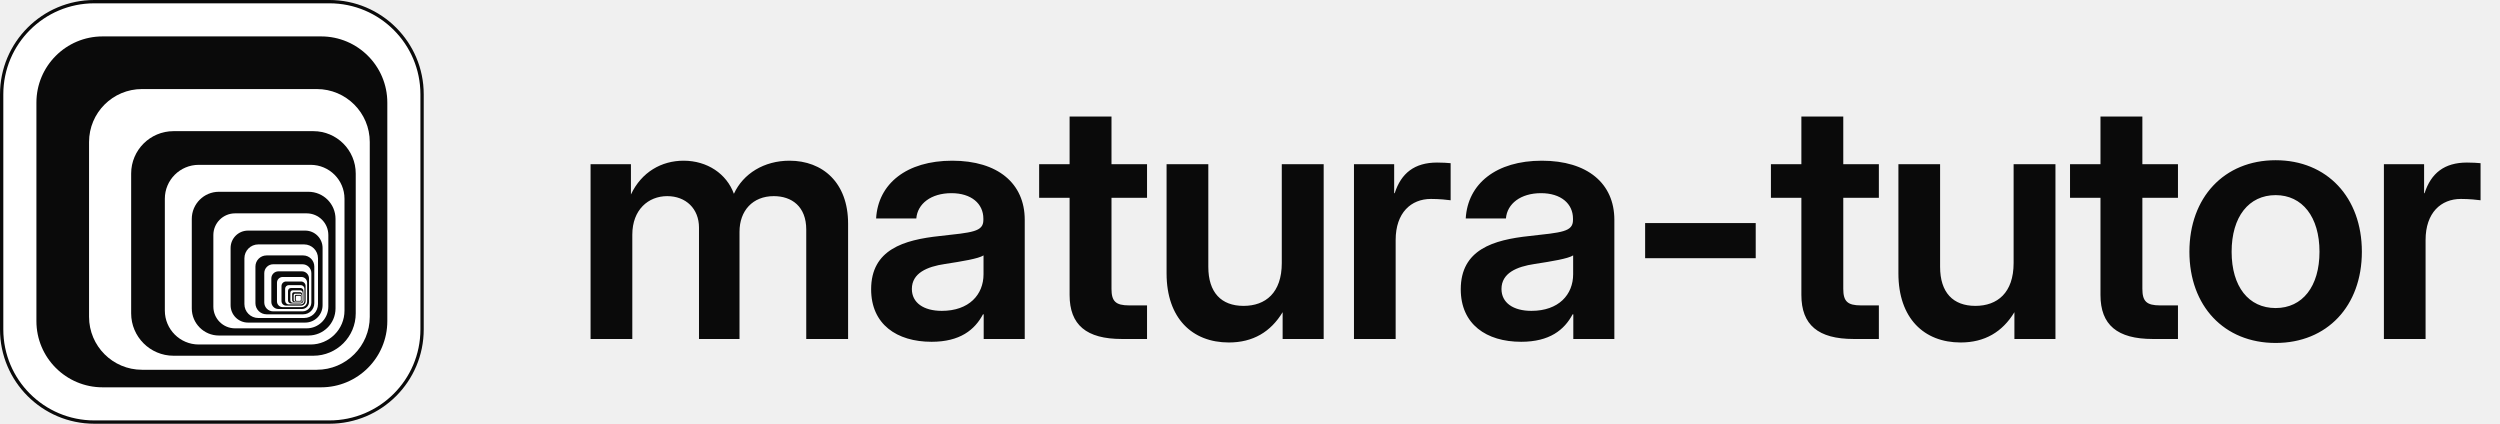
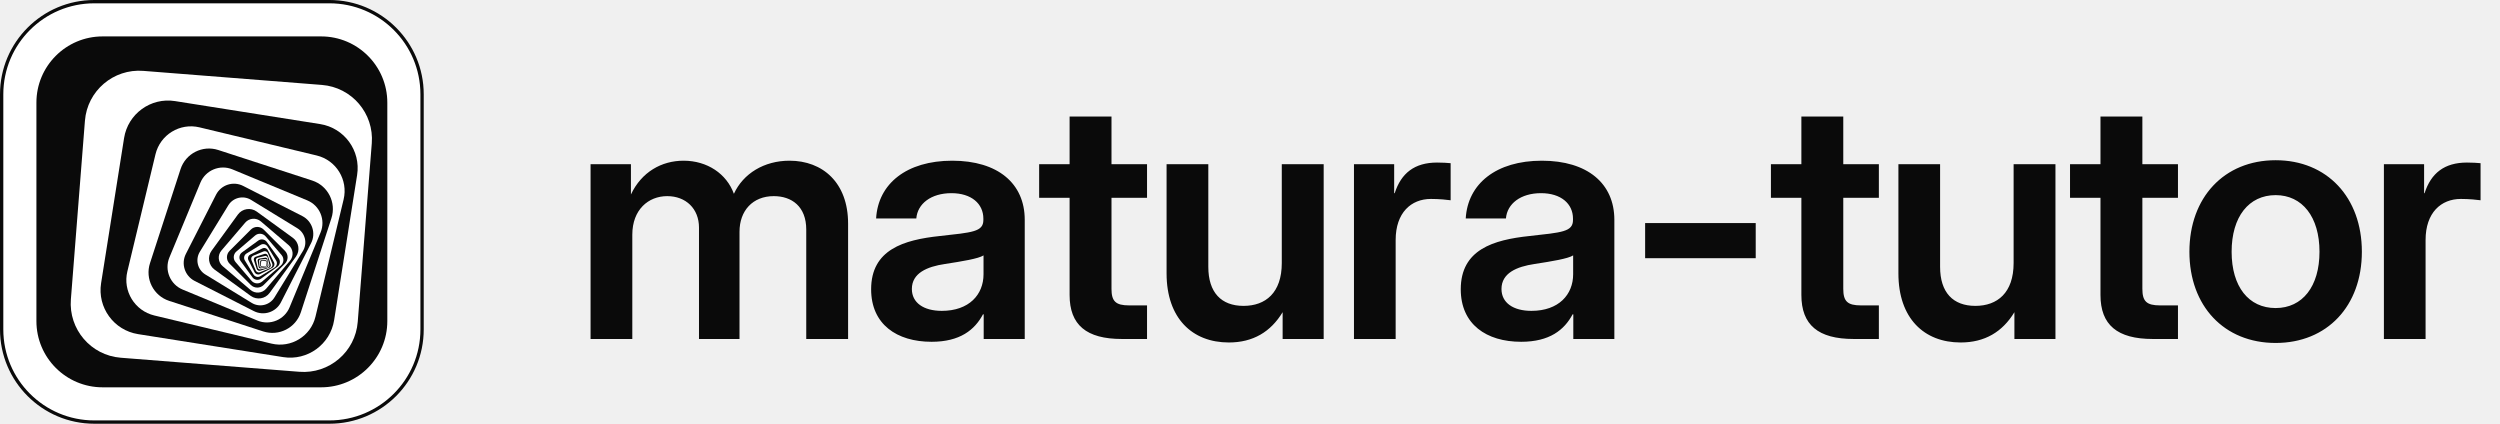
<svg xmlns="http://www.w3.org/2000/svg" viewBox="0 0 472 80" width="472" height="80" role="img" aria-label="matura-tutor">
  <g transform="scale(0.3125)">
    <rect x="1" y="1" width="254" height="254" rx="56" fill="#FFFFFF" stroke="#0A0A0A" stroke-width="2" />
-     <rect x="22.00" y="22.00" width="212.00" height="212.00" rx="40.00" fill="#0A0A0A" />
-     <rect x="53.80" y="53.80" width="169.60" height="169.60" rx="32.00" fill="#FFFFFF" />
-     <rect x="79.24" y="79.24" width="135.68" height="135.68" rx="25.60" fill="#0A0A0A" />
-     <rect x="99.59" y="99.59" width="108.54" height="108.54" rx="20.48" fill="#FFFFFF" />
-     <rect x="115.87" y="115.87" width="86.84" height="86.84" rx="16.38" fill="#0A0A0A" />
-     <rect x="128.90" y="128.90" width="69.47" height="69.47" rx="13.11" fill="#FFFFFF" />
-     <rect x="139.32" y="139.32" width="55.57" height="55.57" rx="10.49" fill="#0A0A0A" />
-     <rect x="147.66" y="147.66" width="44.46" height="44.46" rx="8.39" fill="#FFFFFF" />
-     <rect x="154.32" y="154.32" width="35.57" height="35.57" rx="6.71" fill="#0A0A0A" />
-     <rect x="159.66" y="159.66" width="28.45" height="28.45" rx="5.37" fill="#FFFFFF" />
-     <rect x="163.93" y="163.93" width="22.76" height="22.76" rx="4.29" fill="#0A0A0A" />
-     <rect x="167.34" y="167.34" width="18.21" height="18.21" rx="3.44" fill="#FFFFFF" />
-     <rect x="170.07" y="170.07" width="14.57" height="14.57" rx="2.75" fill="#0A0A0A" />
-     <rect x="172.26" y="172.26" width="11.65" height="11.65" rx="2.20" fill="#FFFFFF" />
-     <rect x="174.01" y="174.01" width="9.32" height="9.32" rx="1.76" fill="#0A0A0A" />
-     <rect x="175.41" y="175.41" width="7.46" height="7.46" rx="1.41" fill="#FFFFFF" />
-     <rect x="176.52" y="176.52" width="5.97" height="5.97" rx="1.13" fill="#0A0A0A" />
-     <rect x="177.42" y="177.42" width="4.77" height="4.77" rx="0.90" fill="#FFFFFF" />
-     <rect x="178.14" y="178.14" width="3.82" height="3.82" rx="0.72" fill="#0A0A0A" />
-     <rect x="178.71" y="178.71" width="3.06" height="3.06" rx="0.58" fill="#FFFFFF" />
+     <rect x="22.00" y="22.00" width="212.00" height="212.00" rx="40.00" fill="#0A0A0A" transform="rotate(0.00 128.00 128.00)" />
+     <rect x="46.80" y="46.80" width="173.84" height="173.84" rx="32.80" fill="#FFFFFF" transform="rotate(4.50 133.72 133.72)" />
+     <rect x="67.14" y="67.14" width="142.55" height="142.55" rx="26.90" fill="#0A0A0A" transform="rotate(9.00 138.42 138.42)" />
+     <rect x="83.82" y="83.82" width="116.89" height="116.89" rx="22.05" fill="#FFFFFF" transform="rotate(13.50 142.27 142.27)" />
+     <rect x="97.50" y="97.50" width="95.85" height="95.85" rx="18.08" fill="#0A0A0A" transform="rotate(18.00 145.42 145.42)" />
+     <rect x="108.71" y="108.71" width="78.60" height="78.60" rx="14.83" fill="#FFFFFF" transform="rotate(22.50 148.01 148.01)" />
+     <rect x="117.91" y="117.91" width="64.45" height="64.45" rx="12.16" fill="#0A0A0A" transform="rotate(27.00 150.13 150.13)" />
+     <rect x="125.45" y="125.45" width="52.85" height="52.85" rx="9.97" fill="#FFFFFF" transform="rotate(31.50 151.87 151.87)" />
+     <rect x="131.63" y="131.63" width="43.34" height="43.34" rx="8.18" fill="#0A0A0A" transform="rotate(36.00 153.30 153.30)" />
+     <rect x="136.70" y="136.70" width="35.54" height="35.54" rx="6.70" fill="#FFFFFF" transform="rotate(40.50 154.47 154.47)" />
+     <rect x="140.86" y="140.86" width="29.14" height="29.14" rx="5.50" fill="#0A0A0A" transform="rotate(45.00 155.43 155.43)" />
+     <rect x="144.27" y="144.27" width="23.89" height="23.89" rx="4.51" fill="#FFFFFF" transform="rotate(49.50 156.22 156.22)" />
+     <rect x="147.06" y="147.06" width="19.59" height="19.59" rx="3.70" fill="#0A0A0A" transform="rotate(54.00 156.86 156.86)" />
+     <rect x="149.36" y="149.36" width="16.07" height="16.07" rx="3.03" fill="#FFFFFF" transform="rotate(58.50 157.39 157.39)" />
+     <rect x="151.24" y="151.24" width="13.17" height="13.17" rx="2.49" fill="#0A0A0A" transform="rotate(63.00 157.82 157.82)" />
+     <rect x="152.78" y="152.78" width="10.80" height="10.80" rx="2.04" fill="#FFFFFF" transform="rotate(67.50 158.18 158.18)" />
+     <rect x="154.04" y="154.04" width="8.86" height="8.86" rx="1.67" fill="#0A0A0A" transform="rotate(72.00 158.47 158.47)" />
+     <rect x="155.08" y="155.08" width="7.26" height="7.26" rx="1.37" fill="#FFFFFF" transform="rotate(76.50 158.71 158.71)" />
+     <rect x="155.93" y="155.93" width="5.96" height="5.96" rx="1.12" fill="#0A0A0A" transform="rotate(81.00 158.91 158.91)" />
+     <rect x="156.63" y="156.63" width="4.88" height="4.88" rx="0.92" fill="#FFFFFF" transform="rotate(85.50 159.07 159.07)" />
+     <rect x="157.20" y="157.20" width="4.01" height="4.01" rx="0.76" fill="#0A0A0A" transform="rotate(90.00 159.20 159.20)" />
+     <rect x="157.67" y="157.67" width="3.28" height="3.28" rx="0.62" fill="#FFFFFF" transform="rotate(94.50 159.31 159.31)" />
  </g>
  <path fill="#0A0A0A" d="M111.5 64H119.38V44.31C119.38 39.59 122.41 37.03 125.97 37.03C129.47 37.03 131.97 39.38 131.97 42.97V64H139.62V43.75C139.62 39.81 142.09 37.03 146.09 37.03C149.47 37.03 152.22 38.97 152.22 43.34V64H160.12V42.22C160.12 34.47 155.31 30.34 149.06 30.34C144.25 30.34 140.31 32.78 138.56 36.59C137.19 32.81 133.53 30.34 129.06 30.34C124.91 30.34 121.12 32.47 119.12 36.72V31H111.5Z M175.88 64.53C181.25 64.53 184.03 62.28 185.59 59.34H185.72V64H193.47V41.5C193.47 34.62 188.38 30.34 179.78 30.34C171.16 30.34 165.78 34.69 165.41 41.25H173C173.22 38.47 175.78 36.47 179.63 36.47C183.41 36.47 185.66 38.47 185.66 41.28V41.53C185.66 43.78 183.56 43.88 177.44 44.56C170.63 45.28 164.47 47.12 164.47 54.62C164.47 61.22 169.31 64.53 175.88 64.53ZM177.81 58.69C174.38 58.69 172.16 57.16 172.16 54.56C172.16 51.56 175.03 50.34 178.41 49.84C181.66 49.34 184.72 48.84 185.69 48.22V51.78C185.69 55.62 182.97 58.69 177.81 58.69Z M216.56 31H209.85V22H201.94V31H196.19V37.34H201.94V55.69C201.94 61.34 205.1 64 211.81 64H216.56V57.66H213.19C210.63 57.66 209.85 56.88 209.85 54.53V37.34H216.56Z M232 64.66C236.57 64.66 239.91 62.66 242.16 58.94V64H249.91V31H242V49.66C242 55.28 238.94 57.75 234.78 57.75C230.57 57.75 228.13 55.22 228.13 50.38V31H220.25V51.62C220.25 60.09 225.1 64.66 232 64.66Z M255.63 64H263.5V45.31C263.5 40.16 266.41 37.56 270.16 37.56C271.72 37.56 273.29 37.72 273.88 37.81V30.81C273.25 30.75 272.38 30.69 271.32 30.69C267.07 30.69 264.54 32.69 263.32 36.47H263.22V31H255.63Z M287.19 64.53C292.57 64.53 295.35 62.28 296.91 59.34H297.04V64H304.79V41.5C304.79 34.62 299.69 30.34 291.1 30.34C282.48 30.34 277.1 34.69 276.73 41.25H284.32C284.54 38.47 287.1 36.47 290.94 36.47C294.73 36.47 296.98 38.47 296.98 41.28V41.53C296.98 43.78 294.88 43.88 288.76 44.56C281.94 45.28 275.79 47.12 275.79 54.62C275.79 61.22 280.63 64.53 287.19 64.53ZM289.13 58.69C285.69 58.69 283.48 57.16 283.48 54.56C283.48 51.56 286.35 50.34 289.73 49.84C292.98 49.34 296.04 48.84 297.01 48.22V51.78C297.01 55.62 294.29 58.69 289.13 58.69Z M331.48 42.12H310.6V48.75H331.48Z M354.73 31H348.01V22H340.1V31H334.35V37.34H340.1V55.69C340.1 61.34 343.26 64 349.98 64H354.73V57.66H351.35C348.79 57.66 348.01 56.88 348.01 54.53V37.34H354.73Z M370.17 64.66C374.73 64.66 378.07 62.66 380.32 58.94V64H388.07V31H380.17V49.66C380.17 55.28 377.1 57.75 372.95 57.75C368.73 57.75 366.29 55.22 366.29 50.38V31H358.42V51.62C358.42 60.09 363.26 64.66 370.17 64.66Z M411.2 31H404.48V22H396.57V31H390.82V37.34H396.57V55.69C396.57 61.34 399.73 64 406.45 64H411.2V57.66H407.82C405.26 57.66 404.48 56.88 404.48 54.53V37.34H411.2Z M429.64 64.75C439.36 64.75 445.92 57.78 445.92 47.53C445.92 37.28 439.36 30.25 429.64 30.25C419.92 30.25 413.36 37.28 413.36 47.53C413.36 57.78 419.92 64.75 429.64 64.75ZM429.64 58.16C424.54 58.16 421.33 54.12 421.33 47.53C421.33 40.91 424.58 36.84 429.64 36.84C434.67 36.84 437.92 40.94 437.92 47.53C437.92 54.09 434.7 58.16 429.64 58.16Z M450.08 64H457.95V45.31C457.95 40.16 460.86 37.56 464.61 37.56C466.17 37.56 467.73 37.72 468.33 37.81V30.81C467.7 30.75 466.83 30.69 465.76 30.69C461.51 30.69 458.98 32.69 457.76 36.47H457.67V31H450.08Z" />
</svg>
